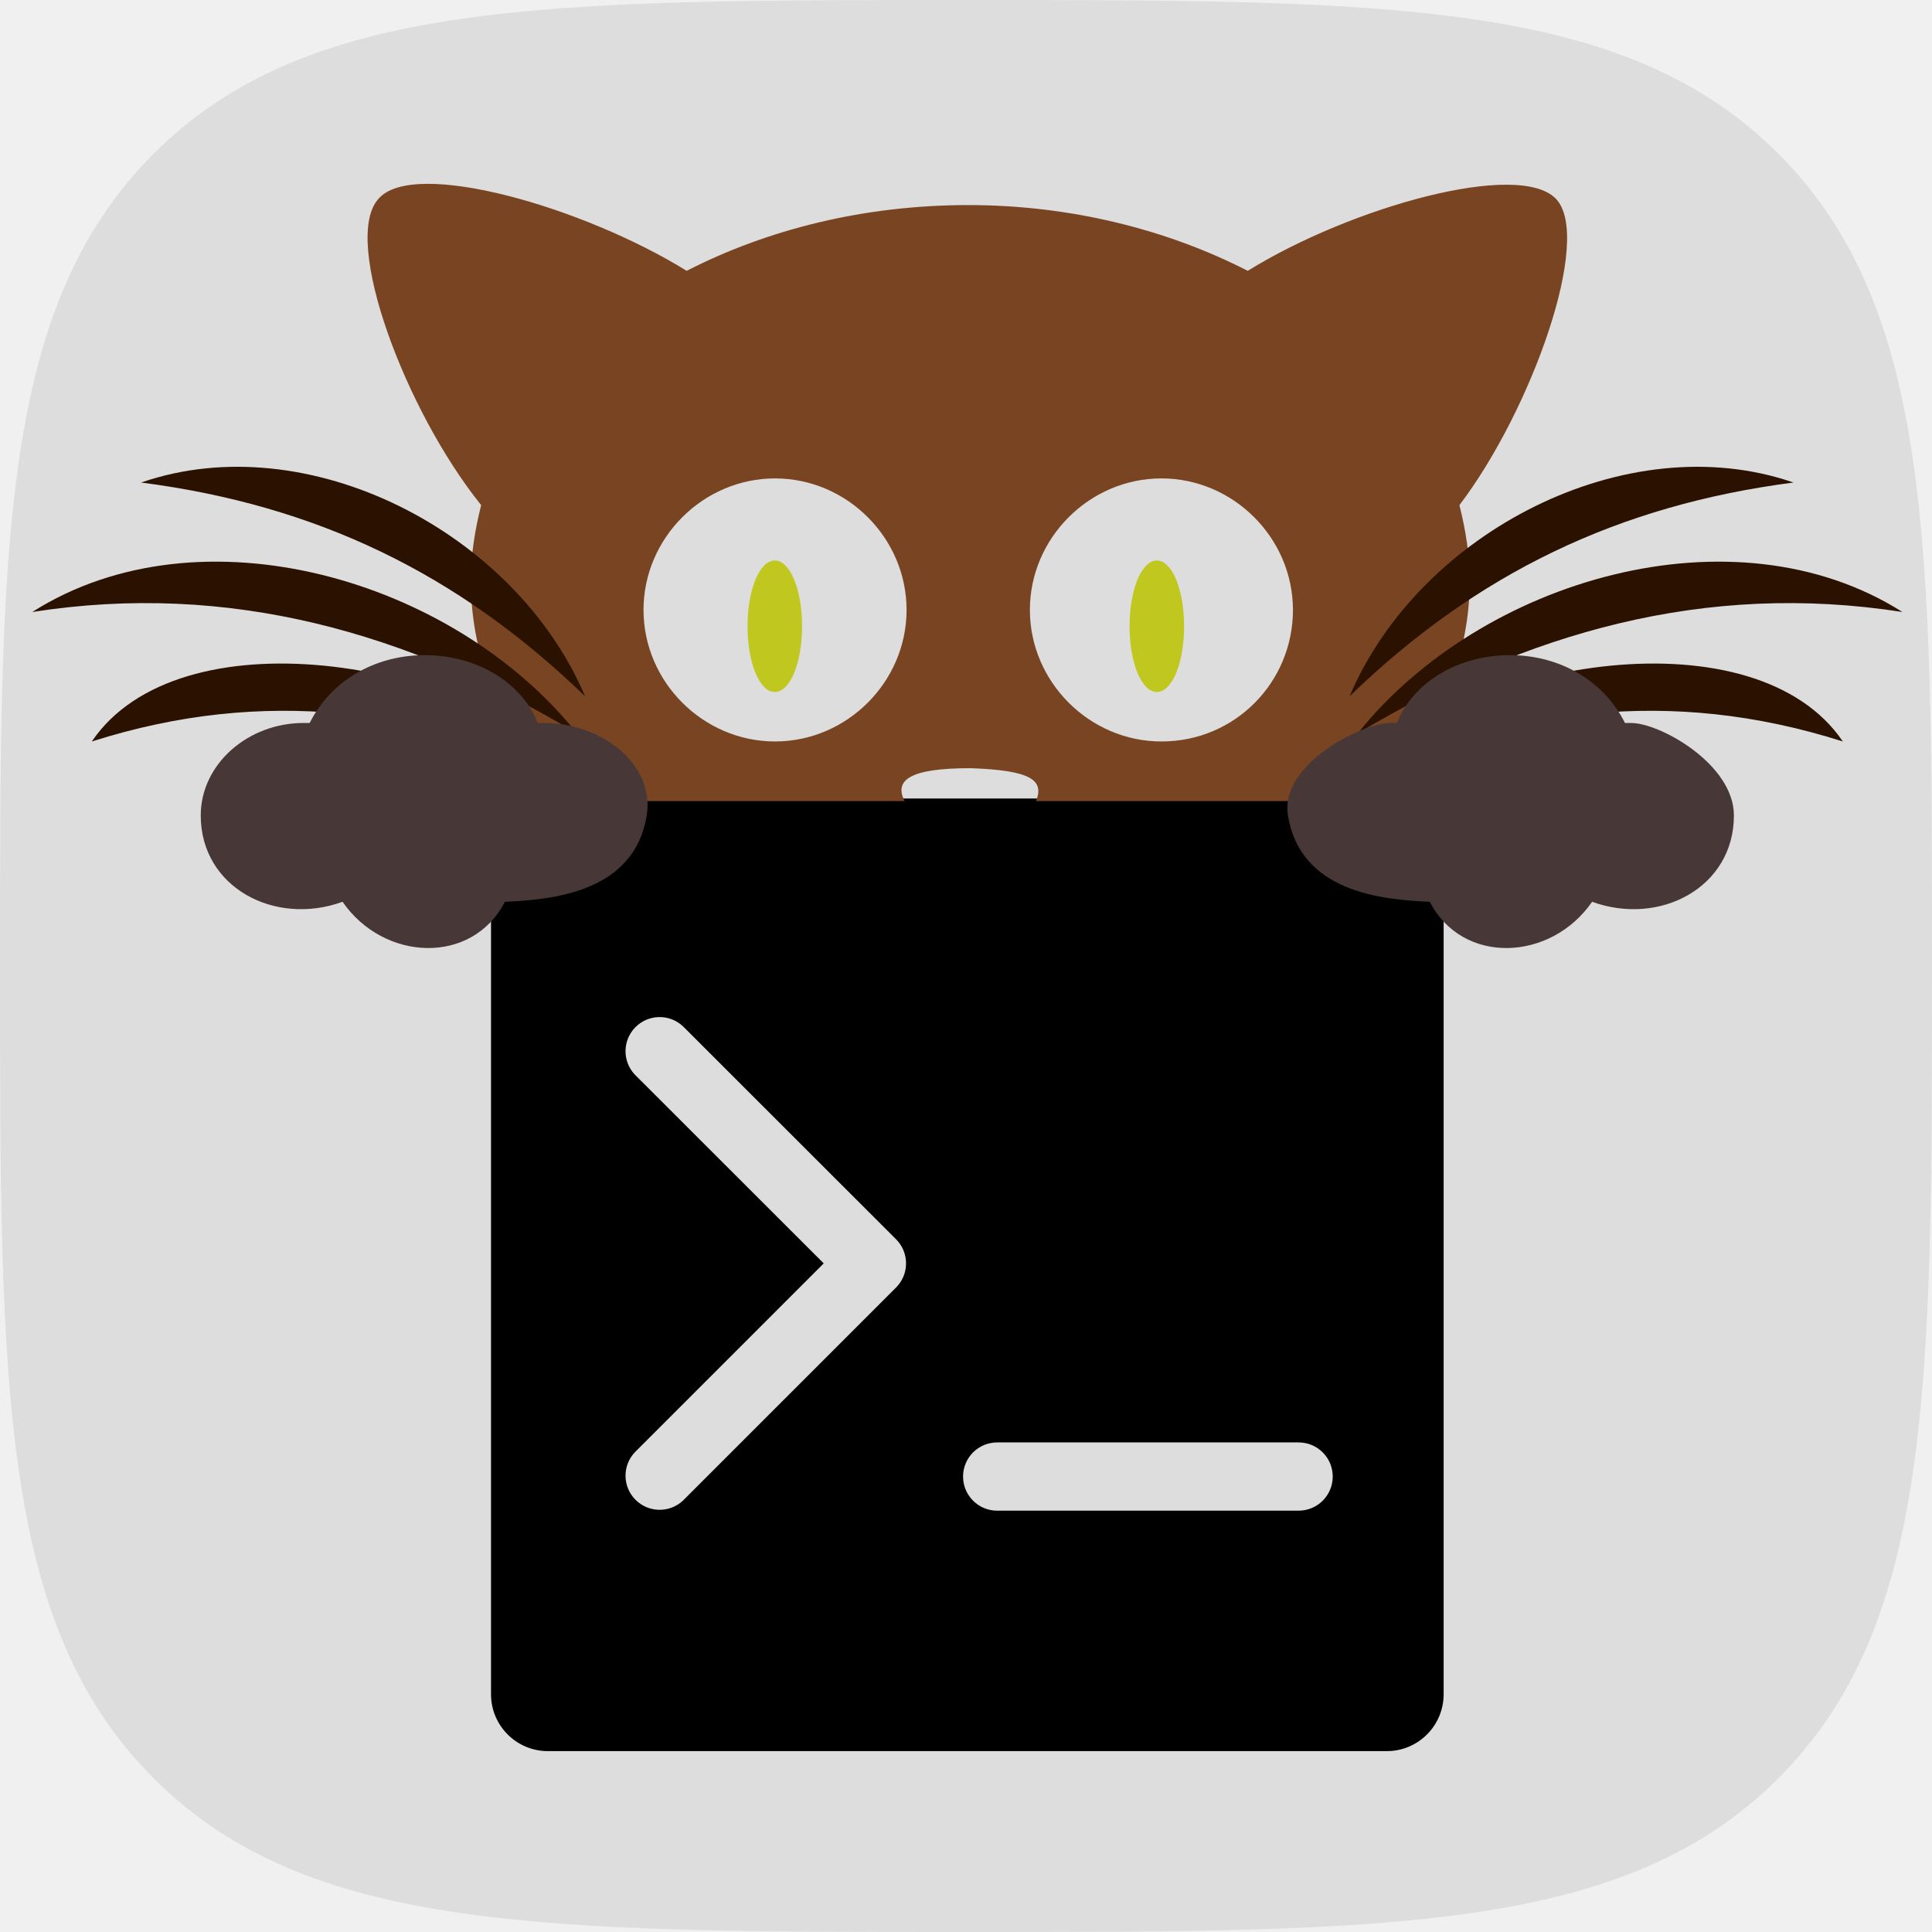
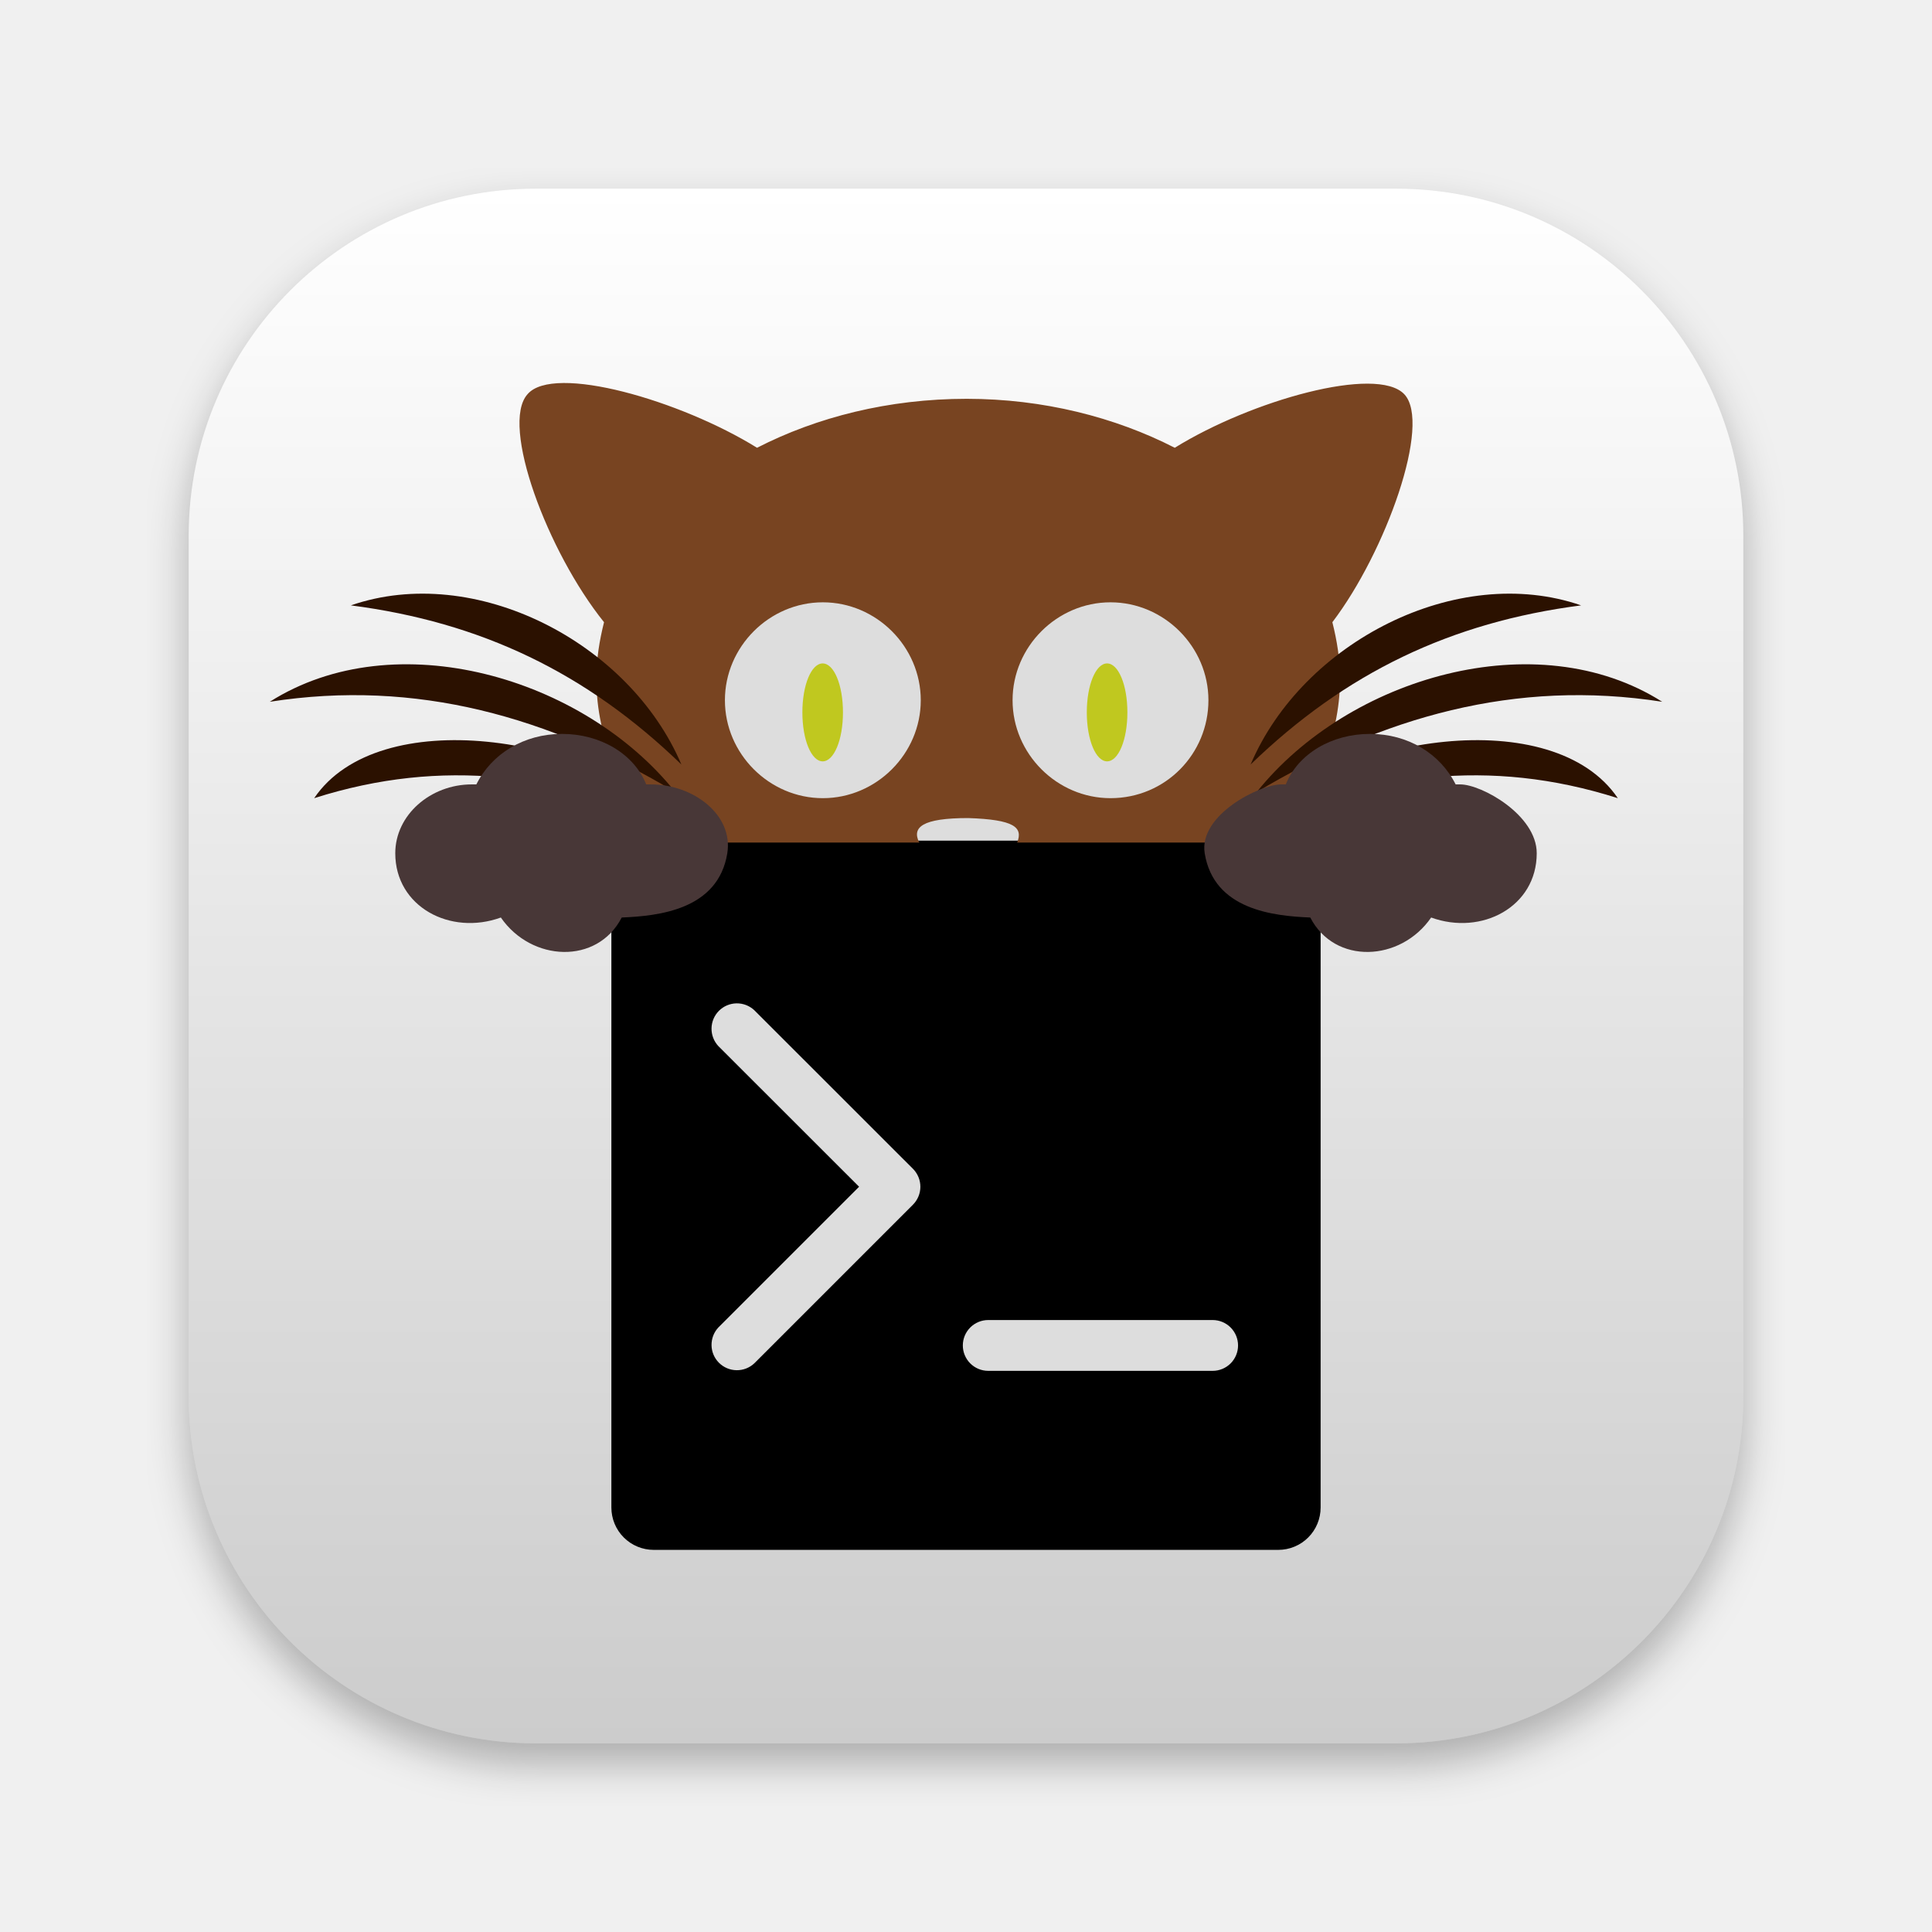
- <svg xmlns="http://www.w3.org/2000/svg" width="256" height="256" viewBox="0 0 240 240" id="svg2" version="1.1">
-   <defs id="defs4" />
-   <g id="layer1" transform="translate(0,-812.3622)">
-     <path fill="none" stroke="#000000" stroke-width="1.683" d="m 120,1052.362 c 52.583,0 81.815,0 100.908,-19.092 19.092,-19.092 19.092,-48.324 19.092,-100.908 0,-52.583 0,-81.815 -19.092,-100.908 -19.092,-19.092 -48.324,-19.092 -100.908,-19.092 -52.583,0 -81.815,0 -100.908,19.092 C 0,850.547 0,879.779 0,932.362 c 0,52.583 0,81.815 19.092,100.908 19.092,19.092 48.324,19.092 100.908,19.092 z" id="path4-36" style="fill:#dddddd;fill-opacity:1;stroke:none" />
-     <g id="g867" transform="translate(0.1646325,0.1849241)">
-       <rect style="fill:#dddddd;fill-opacity:1;fill-rule:evenodd;stroke:none;stroke-width:5.869;stroke-linecap:round;stroke-linejoin:round;stroke-miterlimit:4;stroke-dasharray:none;stroke-opacity:1" id="rect4496" width="100.446" height="161.551" x="72.824" y="850.13" ry="0" />
-       <path d="M 67.896,1029.709 H 172.104 a 7.065,7.065 0 0 0 7.065,-7.065 V 918.436 a 7.065,7.065 0 0 0 -7.065,-7.065 H 67.896 a 7.065,7.065 0 0 0 -7.065,7.065 v 104.208 a 7.065,7.065 0 0 0 7.065,7.065 z m 55.813,-38.349 h 37.444 a 4.239,4.239 0 0 1 0,8.478 h -37.444 a 4.239,4.239 0 0 1 0,-8.478 z M 78.677,945.65 a 4.239,4.239 0 0 1 5.991,-5.991 l 26.48,26.465 a 4.239,4.239 0 0 1 0,5.991 l -26.48,26.48 a 4.239,4.239 0 0 1 -5.991,-5.991 l 23.484,-23.484 z" id="path4" style="stroke-width:1.413" />
-       <path d="m 96.085,898.143 c 1.881,0 3.386,-3.574 3.386,-8.17 0,-4.595 -1.505,-8.17 -3.386,-8.17 -1.881,0 -3.386,3.574 -3.386,8.17 0,4.595 1.505,8.17 3.386,8.17 z" id="path4-3" style="clip-rule:evenodd;fill:#c0c81f;fill-opacity:1;fill-rule:evenodd;stroke-width:3.099" />
-       <path d="m 193.128,836.886 c -4.595,-4.851 -25.53,1.021 -38.295,8.936 -9.957,-5.106 -21.956,-8.17 -34.721,-8.17 -13.02,0 -25.02,3.064 -34.976,8.17 -12.765,-7.914 -33.955,-14.042 -38.295,-8.936 -4.595,5.106 3.319,26.296 12.765,38.04 0,0 0,0 0,0 -0.766,3.064 -1.277,6.127 -1.277,9.446 0,10.212 4.34,19.658 11.744,27.317 h 42.125 c -1.277,-2.553 0.511,-4.085 8.17,-4.085 7.659,0.255 9.191,1.532 8.17,4.085 h 42.125 c 7.404,-7.659 11.744,-17.36 11.744,-27.317 0,-3.319 -0.511,-6.383 -1.276,-9.446 8.936,-11.744 16.595,-33.189 11.999,-38.04 z m -97.014,67.399 c -8.936,0 -16.339,-7.404 -16.339,-16.339 0,-8.936 7.404,-16.339 16.339,-16.339 8.936,0 16.339,7.404 16.339,16.339 0,8.936 -7.404,16.339 -16.339,16.339 z m 47.997,0 c -8.936,0 -16.339,-7.404 -16.339,-16.339 0,-8.936 7.404,-16.339 16.339,-16.339 8.936,0 16.339,7.404 16.339,16.339 0,8.936 -7.148,16.339 -16.339,16.339 z" id="path6" style="clip-rule:evenodd;fill:#784421;fill-opacity:1;fill-rule:evenodd;stroke-width:2.553" />
-       <g id="g4541" style="fill:#2b1100;fill-opacity:1">
-         <path style="clip-rule:evenodd;fill:#2b1100;fill-opacity:1;fill-rule:evenodd;stroke-width:2.553" id="path10" d="m 168.507,903.265 c 15.318,-19.148 46.72,-28.338 67.655,-15.063 -24.509,-3.83 -46.72,2.553 -67.655,15.063 z" />
-         <path style="clip-rule:evenodd;fill:#2b1100;fill-opacity:1;fill-rule:evenodd;stroke-width:2.553" id="path12" d="m 167.486,898.669 c 8.68,-20.424 34.466,-33.7 55.145,-26.551 -21.701,2.808 -39.316,11.233 -55.145,26.551 z" />
-         <path style="clip-rule:evenodd;fill:#2b1100;fill-opacity:1;fill-rule:evenodd;stroke-width:2.553" id="path14" d="m 167.231,908.626 c 15.829,-15.063 50.805,-20.169 61.528,-4.34 -21.701,-6.893 -40.593,-3.83 -61.528,4.34 z" />
-       </g>
-       <g id="g4536" style="fill:#2b1100;fill-opacity:1">
-         <path style="clip-rule:evenodd;fill:#2b1100;fill-opacity:1;fill-rule:evenodd;stroke-width:2.553" id="path16" d="M 71.493,903.265 C 56.175,884.117 24.773,874.926 3.838,888.202 28.347,884.372 50.558,890.755 71.493,903.265 Z" />
-         <path style="clip-rule:evenodd;fill:#2b1100;fill-opacity:1;fill-rule:evenodd;stroke-width:2.553" id="path18" d="M 72.514,898.669 C 63.834,878.245 38.048,864.97 17.369,872.118 c 21.701,2.808 39.316,11.233 55.145,26.551 z" />
-         <path style="clip-rule:evenodd;fill:#2b1100;fill-opacity:1;fill-rule:evenodd;stroke-width:2.553" id="path20" d="m 72.769,908.626 c -15.829,-15.063 -50.805,-20.169 -61.528,-4.34 21.701,-6.893 40.593,-3.83 61.528,4.34 z" />
-       </g>
-       <path d="m 52.601,893.563 c -6.383,0 -11.744,3.319 -14.297,8.425 -0.255,0 -0.511,0 -0.766,0 -6.893,0 -12.765,5.106 -12.765,11.489 0,8.936 9.191,13.786 17.616,10.723 5.106,7.404 16.084,7.914 20.169,0 6.127,-0.255 16.084,-1.276 17.616,-10.723 1.021,-6.383 -5.617,-11.489 -12.765,-11.489 -0.255,0 -0.511,0 -0.766,0 -2.042,-5.106 -7.659,-8.425 -14.042,-8.425 z m 134.799,0 c 6.383,0 11.744,3.319 14.297,8.425 0.255,0 -2.808,0 0.766,0 3.574,0 12.765,5.106 12.765,11.489 0,8.936 -9.191,13.786 -17.616,10.723 -5.106,7.404 -16.084,7.914 -20.169,0 -6.127,-0.255 -16.084,-1.276 -17.616,-10.723 -1.021,-6.383 9.191,-11.489 12.765,-11.489 3.574,0 0.511,0 0.766,0 2.042,-5.106 7.659,-8.425 14.042,-8.425 z" id="path8" style="clip-rule:evenodd;fill:#483737;fill-opacity:1;fill-rule:evenodd;stroke-width:2.553" />
-       <path d="m 143.542,898.143 c 1.881,0 3.386,-3.574 3.386,-8.17 0,-4.595 -1.505,-8.17 -3.386,-8.17 -1.881,0 -3.386,3.574 -3.386,8.17 0,4.595 1.505,8.17 3.386,8.17 z" id="path4-3-3" style="clip-rule:evenodd;fill:#c0c81f;fill-opacity:1;fill-rule:evenodd;stroke-width:3.099" />
-     </g>
+ <svg xmlns="http://www.w3.org/2000/svg" width="1024" height="1024" viewBox="0 0 1024 1024" fill="none">
+   <g filter="url(#filter0_d)">
+     <rect x="100" y="100" width="824" height="824" rx="184" fill="white" />
+     <rect x="100" y="100" width="824" height="824" rx="184" fill="url(#paint0_linear)" />
  </g>
+   <path d="M681.218 251.015H362.14V764.198H681.218V251.015Z" fill="#DDDDDD" />
+   <path d="M346.486 821.466H677.514C680.462 821.466 683.38 820.885 686.103 819.757C688.826 818.63 691.3 816.977 693.384 814.893C695.468 812.809 697.121 810.334 698.249 807.611C699.377 804.889 699.957 801.97 699.957 799.023V467.995C699.957 465.047 699.377 462.129 698.249 459.406C697.121 456.683 695.468 454.209 693.384 452.125C691.3 450.041 688.826 448.388 686.103 447.26C683.38 446.133 680.462 445.552 677.514 445.552H346.486C343.539 445.552 340.62 446.133 337.897 447.26C335.175 448.388 332.7 450.041 330.616 452.125C328.533 454.209 326.879 456.683 325.752 459.406C324.624 462.129 324.043 465.047 324.043 467.995V799.023C324.043 801.97 324.624 804.889 325.752 807.611C326.879 810.334 328.532 812.809 330.616 814.893C332.7 816.977 335.175 818.63 337.897 819.757C340.62 820.885 343.539 821.466 346.486 821.466V821.466ZM523.782 699.647H642.728C646.3 699.647 649.725 701.066 652.25 703.591C654.775 706.117 656.194 709.542 656.194 713.113C656.194 716.684 654.775 720.109 652.25 722.634C649.725 725.16 646.3 726.578 642.728 726.578H523.782C520.211 726.578 516.786 725.16 514.261 722.634C511.736 720.109 510.317 716.684 510.317 713.113C510.317 709.542 511.736 706.117 514.261 703.591C516.786 701.066 520.211 699.647 523.782 699.647V699.647ZM380.733 554.444C378.355 551.891 377.06 548.515 377.121 545.026C377.183 541.538 378.596 538.209 381.063 535.742C383.53 533.275 386.859 531.862 390.347 531.8C393.836 531.739 397.212 533.034 399.765 535.412L483.879 619.482C486.401 622.007 487.818 625.43 487.818 628.998C487.818 632.566 486.401 635.989 483.879 638.514L399.765 722.629C397.212 725.007 393.836 726.302 390.347 726.24C386.859 726.179 383.53 724.766 381.063 722.298C378.596 719.831 377.183 716.503 377.121 713.015C377.06 709.526 378.355 706.15 380.733 703.597L455.332 628.998L380.733 554.444Z" fill="black" />
+   <path fill-rule="evenodd" clip-rule="evenodd" d="M436.033 403.534C442.009 403.534 446.789 392.18 446.789 377.582C446.789 362.984 442.009 351.63 436.033 351.63C430.058 351.63 425.278 362.984 425.278 377.582C425.278 392.18 430.058 403.534 436.033 403.534Z" fill="#C0C81F" />
+   <path fill-rule="evenodd" clip-rule="evenodd" d="M744.298 208.945C729.7 193.536 663.199 212.189 622.65 237.329C591.021 221.11 552.905 211.378 512.355 211.378C470.995 211.378 432.878 221.11 401.249 237.329C360.7 212.189 293.388 192.725 279.601 208.945C265.003 225.165 290.144 292.477 320.151 329.782C317.718 339.514 316.096 349.246 316.096 359.789C316.096 392.228 329.882 422.235 353.401 446.565H487.214C483.159 438.455 488.836 433.589 513.166 433.589C537.496 434.4 542.362 438.455 539.118 446.565H672.931C696.45 422.235 710.236 391.417 710.236 359.789C710.236 349.246 708.615 339.514 706.182 329.782C734.566 292.477 758.896 224.354 744.298 208.945V208.945ZM436.122 423.046C407.737 423.046 384.219 399.527 384.219 371.143C384.219 342.758 407.737 319.239 436.122 319.239C464.507 319.239 488.025 342.758 488.025 371.143C488.025 399.527 464.507 423.046 436.122 423.046ZM588.588 423.046C560.203 423.046 536.685 399.527 536.685 371.143C536.685 342.758 560.203 319.239 588.588 319.239C616.973 319.239 640.491 342.758 640.491 371.143C640.491 399.527 617.784 423.046 588.588 423.046Z" fill="#784421" />
+   <path fill-rule="evenodd" clip-rule="evenodd" d="M666.088 419.802C714.747 358.978 814.499 329.782 881 371.954C803.145 359.789 732.589 380.063 666.088 419.802Z" fill="#2B1100" />
+   <path fill-rule="evenodd" clip-rule="evenodd" d="M662.844 405.204C690.418 340.325 772.328 298.153 838.018 320.861C769.084 329.782 713.125 356.545 662.844 405.204Z" fill="#2B1100" />
+   <path fill-rule="evenodd" clip-rule="evenodd" d="M662.033 436.833C712.314 388.984 823.42 372.765 857.482 423.046C788.547 401.149 728.534 410.881 662.033 436.833Z" fill="#2B1100" />
+   <path fill-rule="evenodd" clip-rule="evenodd" d="M357.912 419.802C309.253 358.978 209.501 329.782 143 371.954C220.855 359.789 291.411 380.063 357.912 419.802Z" fill="#2B1100" />
+   <path fill-rule="evenodd" clip-rule="evenodd" d="M361.156 405.204C333.583 340.325 251.673 298.153 185.982 320.861C254.917 329.782 310.875 356.545 361.156 405.204Z" fill="#2B1100" />
+   <path fill-rule="evenodd" clip-rule="evenodd" d="M361.967 436.833C311.686 388.984 200.58 372.765 166.519 423.046C235.453 401.149 295.466 410.881 361.967 436.833Z" fill="#2B1100" />
+   <path fill-rule="evenodd" clip-rule="evenodd" d="M297.899 388.984C277.624 388.984 260.593 399.527 252.484 415.747C251.673 415.747 250.862 415.747 250.051 415.747C228.154 415.747 209.501 431.967 209.501 452.241C209.501 480.626 238.697 496.035 265.459 486.303C281.679 509.822 316.552 511.444 329.528 486.303C348.991 485.492 380.62 482.248 385.486 452.241C388.73 431.967 367.644 415.747 344.936 415.747C344.125 415.747 343.314 415.747 342.503 415.747C336.015 399.527 318.174 388.984 297.899 388.984ZM726.101 388.984C746.376 388.984 763.407 399.527 771.517 415.747C772.328 415.747 762.596 415.747 773.95 415.747C785.303 415.747 814.499 431.967 814.499 452.241C814.499 480.626 785.303 496.035 758.541 486.303C742.321 509.822 707.448 511.444 694.473 486.303C675.009 485.492 643.38 482.248 638.514 452.241C635.27 431.967 667.71 415.747 679.064 415.747C690.418 415.747 680.686 415.747 681.497 415.747C687.985 399.527 705.827 388.984 726.101 388.984Z" fill="#483737" />
+   <path fill-rule="evenodd" clip-rule="evenodd" d="M586.784 403.534C592.759 403.534 597.54 392.18 597.54 377.582C597.54 362.984 592.759 351.63 586.784 351.63C580.809 351.63 576.029 362.984 576.029 377.582C576.029 392.18 580.809 403.534 586.784 403.534Z" fill="#C0C81F" />
+   <defs>
+     <filter id="filter0_d" x="78" y="89" width="868" height="868" filterUnits="userSpaceOnUse" color-interpolation-filters="sRGB">
+       <feFlood flood-opacity="0" result="BackgroundImageFix" />
+       <feColorMatrix in="SourceAlpha" type="matrix" values="0 0 0 0 0 0 0 0 0 0 0 0 0 0 0 0 0 0 127 0" />
+       <feOffset dy="11" />
+       <feGaussianBlur stdDeviation="11" />
+       <feColorMatrix type="matrix" values="0 0 0 0 0 0 0 0 0 0 0 0 0 0 0 0 0 0 0.28 0" />
+       <feBlend mode="normal" in2="BackgroundImageFix" result="effect1_dropShadow" />
+       <feBlend mode="normal" in="SourceGraphic" in2="effect1_dropShadow" result="shape" />
+     </filter>
+     <linearGradient id="paint0_linear" x1="512" y1="100" x2="512" y2="924" gradientUnits="userSpaceOnUse">
+       <stop stop-opacity="0" />
+       <stop offset="1" stop-opacity="0.2" />
+     </linearGradient>
+   </defs>
</svg>
